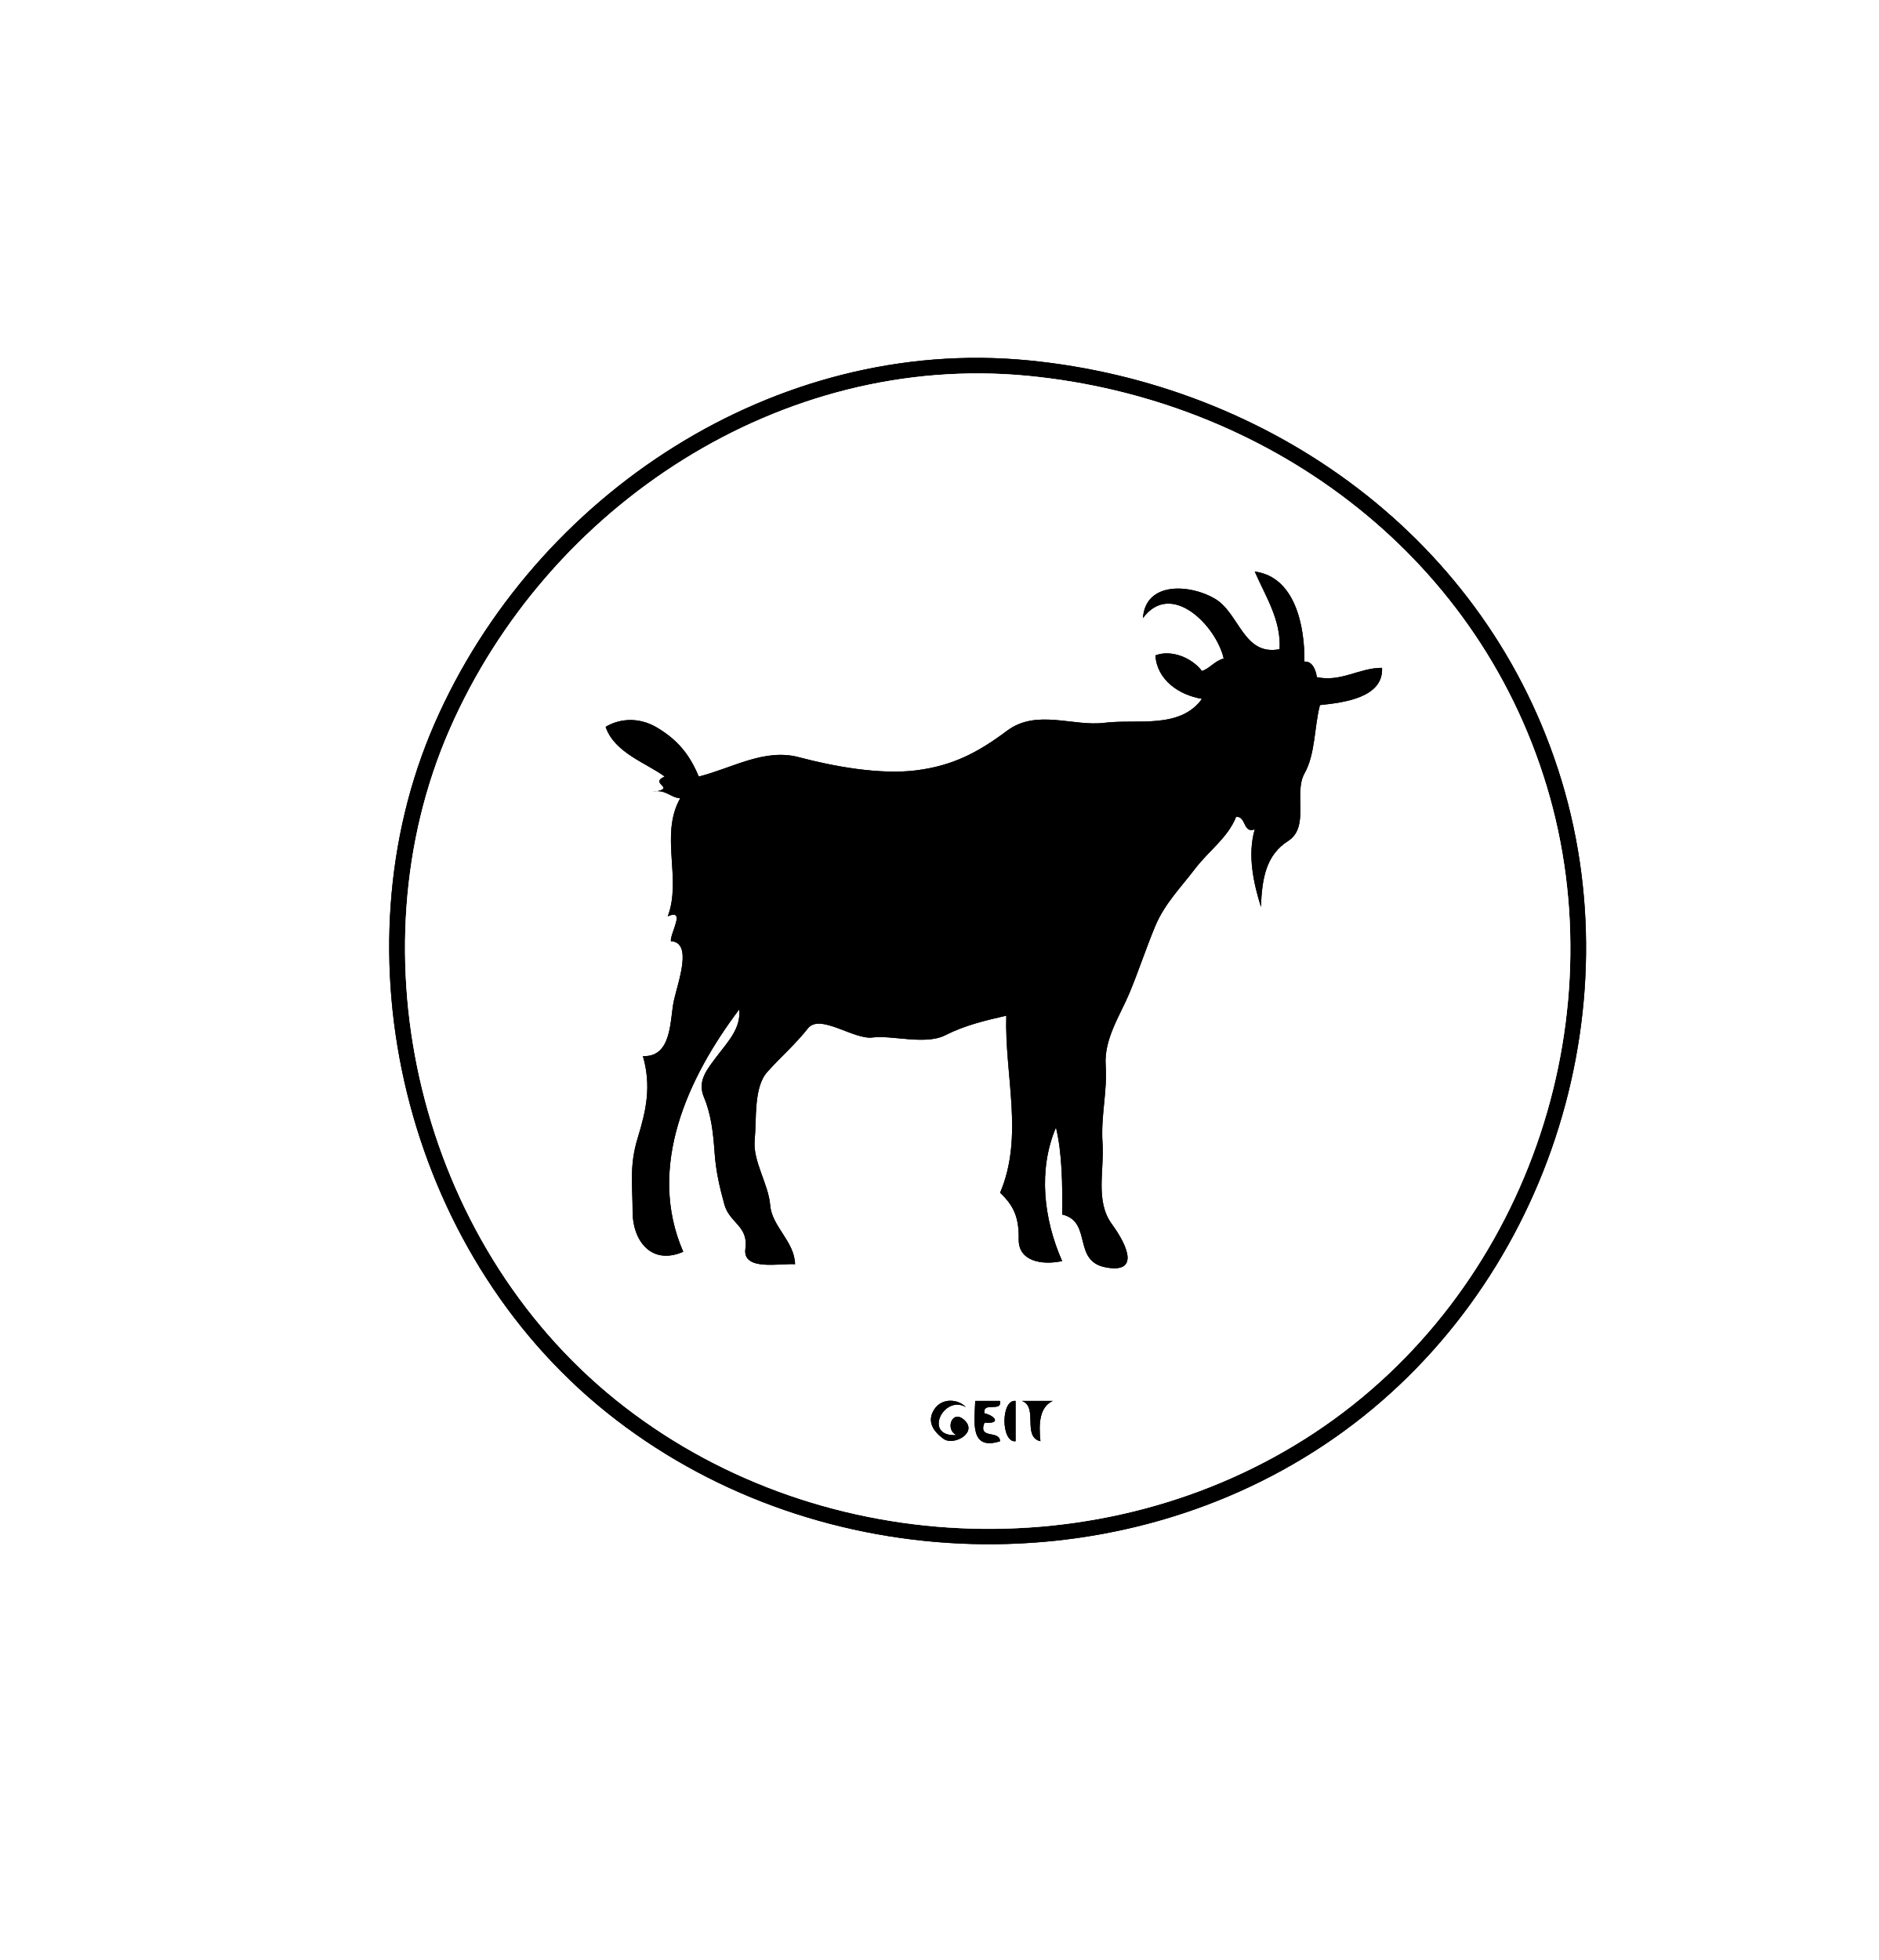
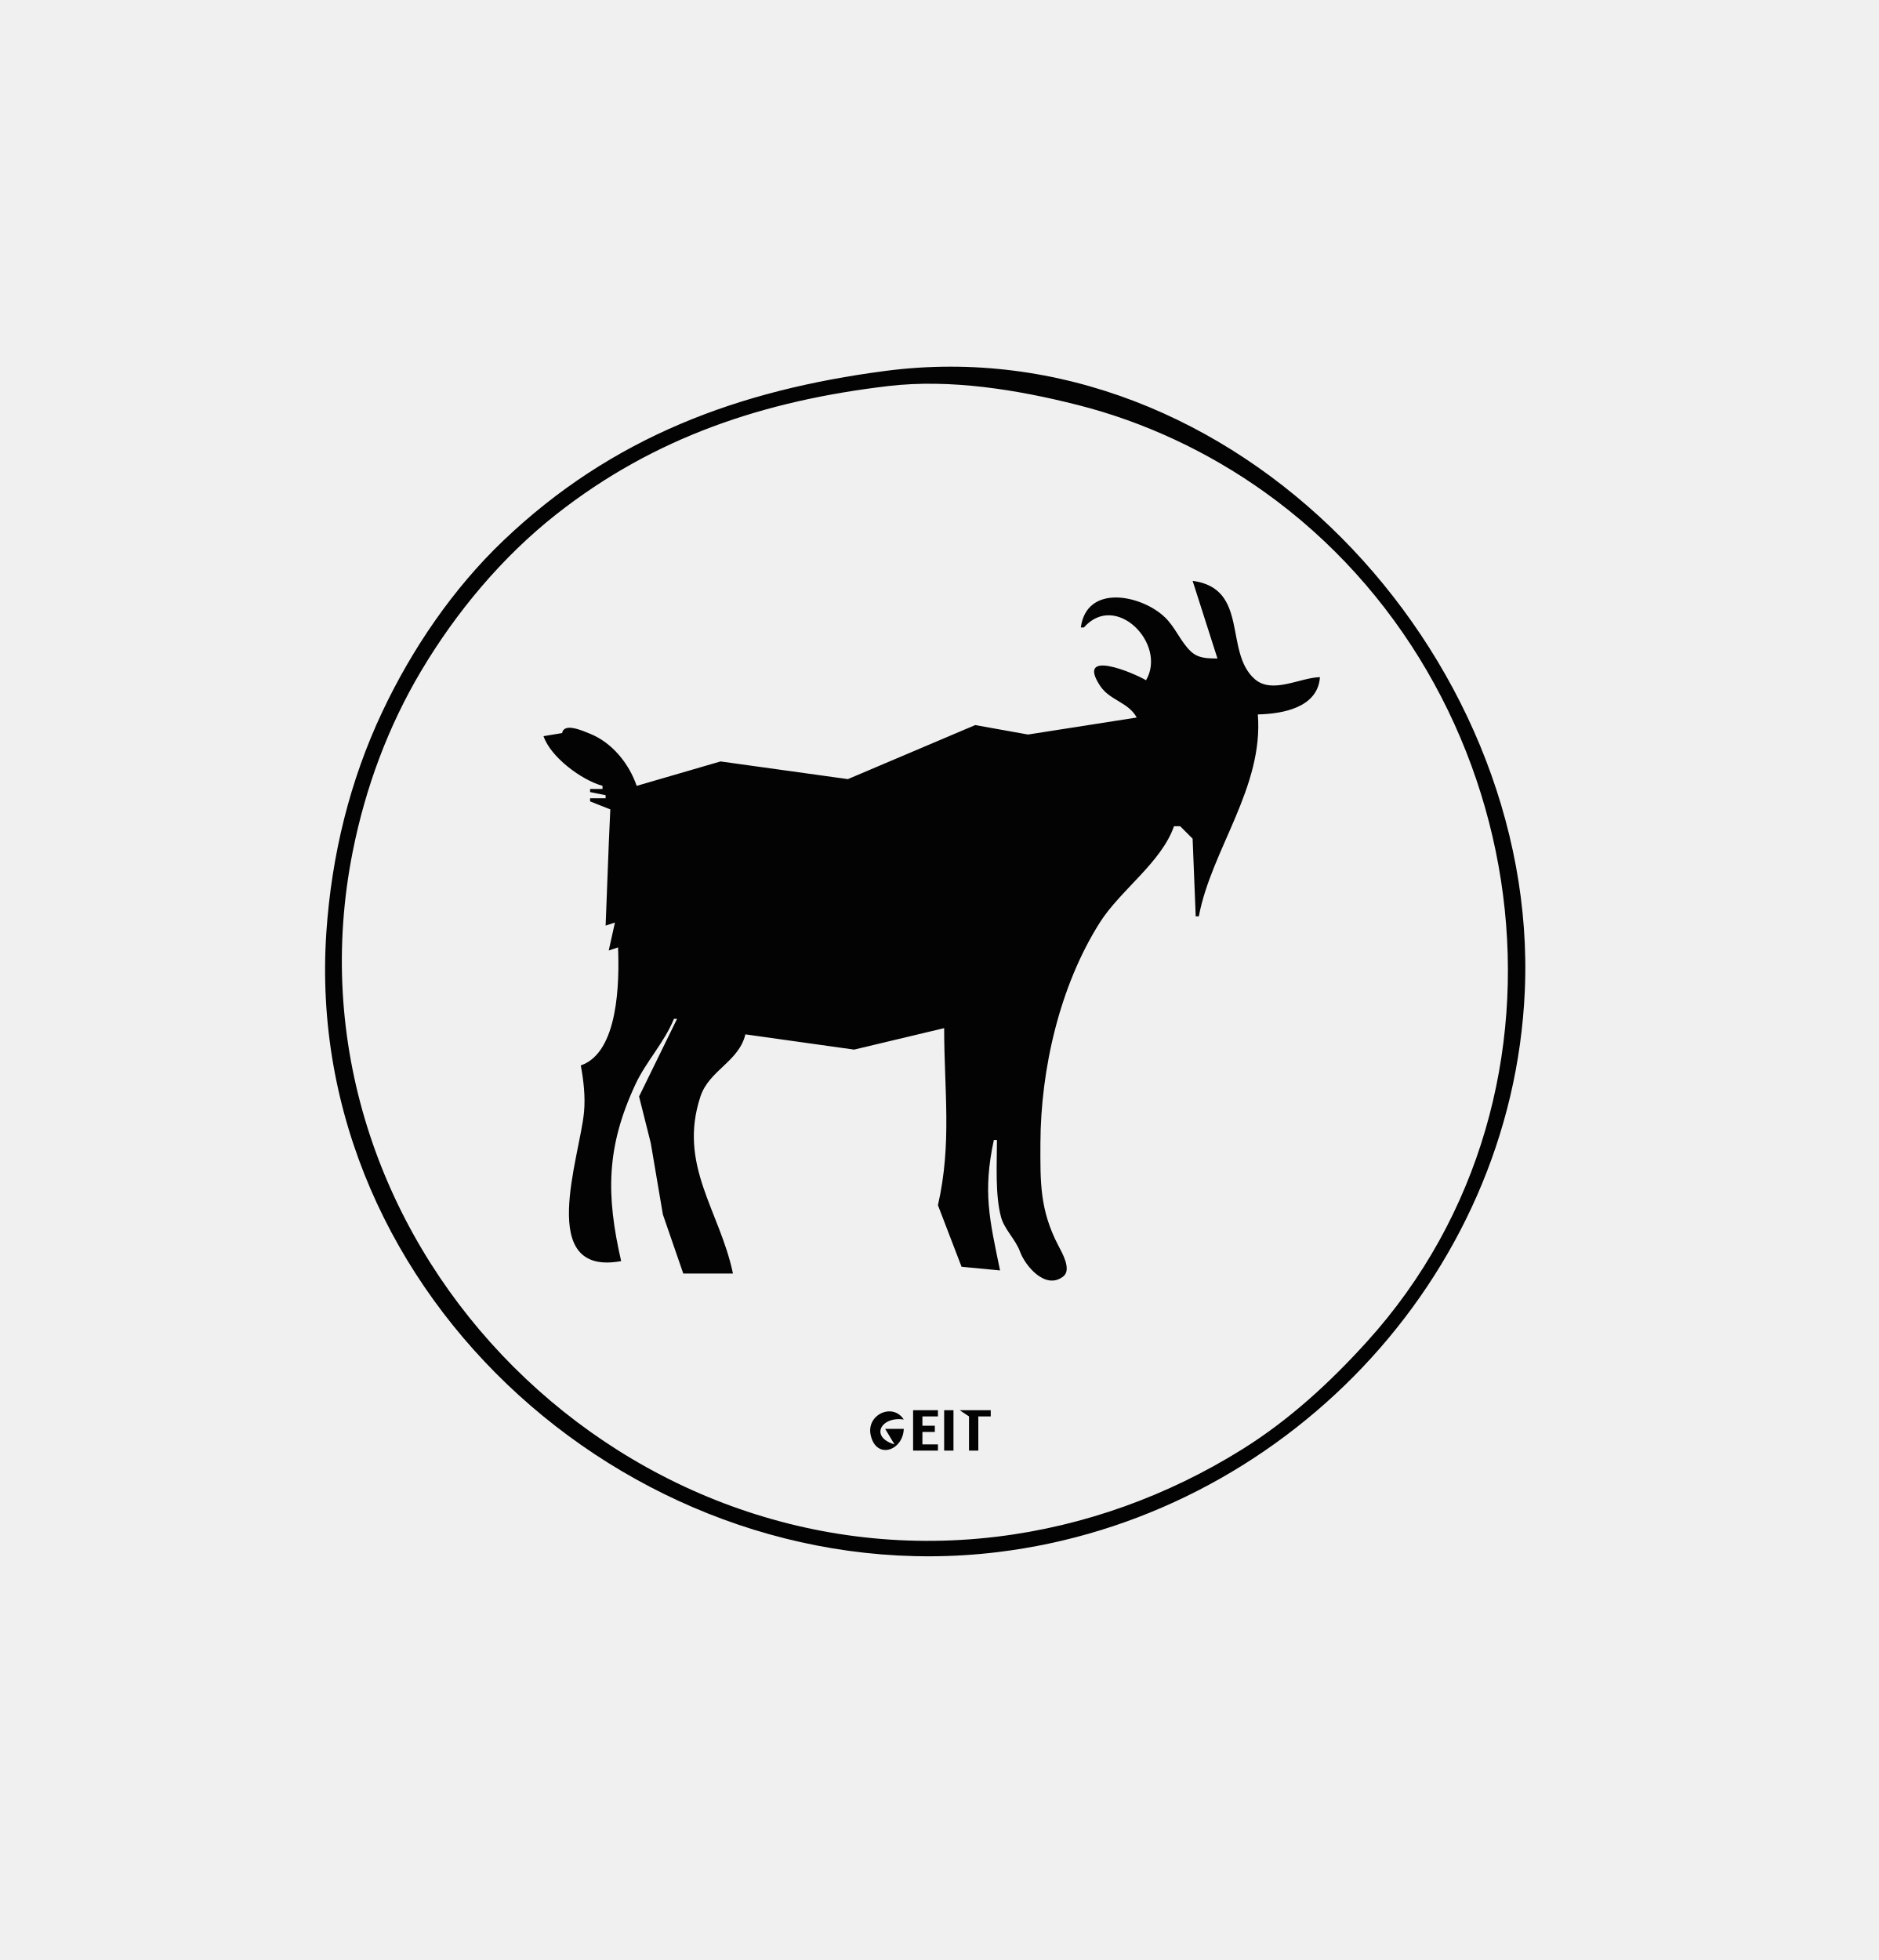
- <svg xmlns="http://www.w3.org/2000/svg" viewBox="0 0 605 631" width="605" height="631">
-   <g fill="None" fill-opacity="0.0" stroke="#FFFFFF" stroke-opacity="1.00" stroke-width="0.3">
-     <path d=" M 0.00 631.00  L 605.00 631.00 L 605.00 0.00 L 0.00 0.00 L 0.00 631.00 M 331.00 116.00  C 408.82 123.53 479.10 173.33 502.78 251.22 C 526.45 329.12 495.91 418.95 426.25 465.25 C 356.60 511.56 260.45 506.96 195.30 454.70 C 130.15 402.43 107.59 306.87 139.93 232.93 C 172.26 158.98 249.83 108.15 331.00 116.00 Z" />
-   </g>
-   <g fill="None" fill-opacity="0.0" stroke="#000000" stroke-opacity="1.00" stroke-width="0.3">
-     <path d=" M 331.00 116.00  C 249.83 108.15 172.26 158.98 139.93 232.93 C 107.59 306.87 130.15 402.43 195.30 454.70 C 260.45 506.96 356.60 511.56 426.25 465.25 C 495.91 418.95 526.45 329.12 502.78 251.22 C 479.10 173.33 408.82 123.53 331.00 116.00 M 331.00 121.00  C 406.95 128.35 475.02 177.18 497.98 253.02 C 520.93 328.87 491.22 416.32 423.25 461.25 C 355.29 506.19 261.75 501.79 198.30 450.70 C 134.86 399.60 113.18 306.91 144.78 234.78 C 176.37 162.64 251.70 113.33 331.00 121.00 Z" />
-   </g>
-   <g fill="None" fill-opacity="0.0" stroke="#FFFFFF" stroke-opacity="1.00" stroke-width="0.3">
-     <path d=" M 331.00 121.00  C 251.70 113.33 176.37 162.64 144.78 234.78 C 113.18 306.91 134.86 399.60 198.30 450.70 C 261.75 501.79 355.29 506.19 423.25 461.25 C 491.22 416.32 520.93 328.87 497.98 253.02 C 475.02 177.18 406.95 128.35 331.00 121.00 M 420.00 213.00  C 422.65 212.76 423.73 215.92 424.00 218.00 C 431.81 219.67 437.71 214.96 445.00 215.00 C 445.49 224.64 432.64 226.20 425.00 227.00 C 423.14 234.07 423.58 242.70 420.02 249.02 C 416.47 255.35 421.81 266.24 414.75 270.75 C 407.68 275.25 406.33 282.70 406.00 292.00 C 403.66 284.49 401.58 275.32 404.00 267.00 C 400.16 268.47 401.26 262.61 398.00 263.00 C 395.31 269.75 389.33 273.75 384.75 279.75 C 380.17 285.75 374.98 290.99 372.03 298.03 C 369.07 305.06 366.67 312.50 363.68 319.68 C 360.68 326.86 355.43 334.49 356.01 343.01 C 356.58 351.53 354.40 359.28 355.00 368.00 C 355.60 376.72 352.60 386.67 357.97 394.03 C 363.35 401.38 366.80 410.06 355.99 408.01 C 345.18 405.96 351.82 393.34 342.00 391.00 C 342.10 381.56 342.03 371.52 340.00 363.00 C 334.25 376.57 335.96 392.30 342.00 406.00 C 335.15 407.44 327.88 405.90 328.00 399.00 C 328.13 392.10 326.46 388.15 322.00 384.00 C 329.73 365.88 323.42 346.22 324.00 327.00 C 317.15 328.56 310.70 330.08 304.31 333.31 C 297.91 336.53 287.12 333.20 280.99 334.01 C 274.87 334.82 264.00 326.14 260.11 331.11 C 256.21 336.08 251.56 340.11 247.08 345.08 C 242.61 350.05 243.66 360.15 243.00 367.00 C 242.34 373.85 247.45 381.15 247.99 388.01 C 248.53 394.86 255.85 399.69 256.00 407.00 C 251.16 406.66 238.97 409.32 240.00 402.00 C 241.04 394.68 234.87 393.76 233.23 387.77 C 231.59 381.78 230.50 377.00 230.07 370.93 C 229.65 364.85 228.97 358.75 226.68 353.32 C 224.39 347.90 227.69 344.25 230.92 339.92 C 234.16 335.60 238.68 331.02 238.00 325.00 C 221.55 346.82 208.09 375.63 220.00 403.00 C 209.42 407.57 203.71 399.00 203.69 390.31 C 203.68 381.61 202.56 375.34 205.33 366.33 C 208.10 357.32 209.75 349.61 207.00 340.00 C 216.57 340.40 215.63 328.00 217.00 322.00 C 218.36 316.00 223.09 303.38 216.00 303.00 C 215.76 300.37 220.95 292.40 215.00 295.00 C 219.59 282.83 212.36 268.80 219.00 257.00 C 215.82 256.79 214.00 253.78 210.00 255.00 C 218.51 253.72 208.61 252.39 214.00 250.00 C 208.20 245.68 197.78 242.35 195.00 234.00 C 198.55 231.80 205.02 230.28 211.69 234.31 C 218.37 238.33 222.11 243.07 225.00 250.00 C 235.88 247.24 246.17 240.83 257.23 243.77 C 268.29 246.71 283.32 249.48 295.00 248.00 C 306.68 246.52 314.72 242.37 324.25 235.25 C 333.77 228.12 345.56 233.99 355.69 232.69 C 365.83 231.40 379.90 234.87 387.00 225.00 C 379.65 223.74 372.59 219.03 372.00 211.00 C 377.08 209.02 383.75 211.72 387.00 216.00 C 389.39 215.32 391.13 212.73 394.00 212.00 C 391.61 201.47 377.11 186.68 368.00 199.00 C 368.81 187.04 383.34 188.07 391.23 192.77 C 399.12 197.47 400.34 211.24 412.00 209.00 C 412.57 199.67 407.39 191.84 404.00 184.00 C 417.02 185.70 420.15 201.59 420.00 213.00 M 311.00 453.00  C 303.73 448.87 297.12 462.71 308.00 462.00 C 304.12 460.36 306.57 453.28 310.67 457.33 C 314.77 461.38 307.00 465.56 303.78 463.22 C 300.56 460.88 298.31 457.64 300.78 453.78 C 303.25 449.91 308.49 450.35 311.00 453.00 M 322.00 451.00  C 322.75 454.84 316.28 451.06 317.00 455.00 C 320.42 455.76 322.45 458.50 317.00 458.00 C 314.77 463.53 321.92 460.25 322.00 464.00 C 312.14 467.15 313.78 457.63 314.00 451.00 C 316.67 451.00 319.33 451.00 322.00 451.00 M 327.00 451.00  C 327.00 455.33 327.00 459.67 327.00 464.00 C 322.29 464.54 322.16 450.47 327.00 451.00 M 339.00 451.00  C 334.67 453.01 334.42 458.31 335.00 464.00 C 329.00 462.56 334.44 452.94 329.00 451.00 C 332.33 451.00 335.67 451.00 339.00 451.00 Z" />
-   </g>
-   <g fill="None" fill-opacity="0.0" stroke="#000000" stroke-opacity="1.00" stroke-width="0.3">
-     <path d=" M 420.00 213.00  C 420.15 201.59 417.02 185.70 404.00 184.00 C 407.39 191.84 412.57 199.67 412.00 209.00 C 400.34 211.24 399.12 197.47 391.23 192.77 C 383.34 188.07 368.81 187.04 368.00 199.00 C 377.11 186.68 391.61 201.47 394.00 212.00 C 391.13 212.73 389.39 215.32 387.00 216.00 C 383.75 211.72 377.08 209.02 372.00 211.00 C 372.59 219.03 379.65 223.74 387.00 225.00 C 379.90 234.87 365.83 231.40 355.69 232.69 C 345.56 233.99 333.77 228.12 324.25 235.25 C 314.72 242.37 306.68 246.52 295.00 248.00 C 283.32 249.48 268.29 246.71 257.23 243.77 C 246.17 240.83 235.88 247.24 225.00 250.00 C 222.11 243.07 218.37 238.33 211.69 234.31 C 205.02 230.28 198.55 231.80 195.00 234.00 C 197.78 242.35 208.20 245.68 214.00 250.00 C 208.61 252.39 218.51 253.72 210.00 255.00 C 214.00 253.78 215.82 256.79 219.00 257.00 C 212.36 268.80 219.59 282.83 215.00 295.00 C 220.95 292.40 215.76 300.37 216.00 303.00 C 223.09 303.38 218.36 316.00 217.00 322.00 C 215.63 328.00 216.57 340.40 207.00 340.00 C 209.75 349.61 208.10 357.32 205.33 366.33 C 202.56 375.34 203.68 381.61 203.69 390.31 C 203.71 399.00 209.42 407.57 220.00 403.00 C 208.09 375.63 221.55 346.82 238.00 325.00 C 238.68 331.02 234.16 335.60 230.92 339.92 C 227.69 344.25 224.39 347.90 226.68 353.32 C 228.97 358.75 229.65 364.85 230.07 370.93 C 230.50 377.00 231.59 381.78 233.23 387.77 C 234.87 393.76 241.04 394.68 240.00 402.00 C 238.97 409.32 251.16 406.66 256.00 407.00 C 255.85 399.69 248.53 394.86 247.99 388.01 C 247.45 381.15 242.34 373.85 243.00 367.00 C 243.66 360.15 242.61 350.05 247.08 345.08 C 251.56 340.11 256.21 336.08 260.11 331.11 C 264.00 326.14 274.87 334.82 280.99 334.01 C 287.12 333.20 297.91 336.53 304.31 333.31 C 310.70 330.08 317.15 328.56 324.00 327.00 C 323.42 346.22 329.73 365.88 322.00 384.00 C 326.46 388.15 328.13 392.10 328.00 399.00 C 327.88 405.90 335.15 407.44 342.00 406.00 C 335.96 392.30 334.25 376.57 340.00 363.00 C 342.03 371.52 342.10 381.56 342.00 391.00 C 351.82 393.34 345.18 405.96 355.99 408.01 C 366.80 410.06 363.35 401.38 357.97 394.03 C 352.60 386.67 355.60 376.72 355.00 368.00 C 354.40 359.28 356.58 351.53 356.01 343.01 C 355.43 334.49 360.68 326.86 363.68 319.68 C 366.67 312.50 369.07 305.06 372.03 298.03 C 374.98 290.99 380.17 285.75 384.75 279.75 C 389.33 273.75 395.31 269.75 398.00 263.00 C 401.26 262.61 400.16 268.47 404.00 267.00 C 401.58 275.32 403.66 284.49 406.00 292.00 C 406.33 282.70 407.68 275.25 414.75 270.75 C 421.81 266.24 416.47 255.35 420.02 249.02 C 423.58 242.70 423.14 234.07 425.00 227.00 C 432.64 226.20 445.49 224.64 445.00 215.00 C 437.71 214.96 431.81 219.67 424.00 218.00 C 423.73 215.92 422.65 212.76 420.00 213.00 Z" />
-   </g>
-   <g fill="None" fill-opacity="0.0" stroke="#000000" stroke-opacity="1.00" stroke-width="0.3">
-     <path d=" M 311.00 453.00  C 308.49 450.35 303.25 449.91 300.78 453.78 C 298.31 457.64 300.56 460.88 303.78 463.22 C 307.00 465.56 314.77 461.38 310.67 457.33 C 306.57 453.28 304.12 460.36 308.00 462.00 C 297.12 462.71 303.73 448.87 311.00 453.00 Z" />
-   </g>
-   <g fill="None" fill-opacity="0.0" stroke="#000000" stroke-opacity="1.00" stroke-width="0.3">
-     <path d=" M 322.00 451.00  C 319.33 451.00 316.67 451.00 314.00 451.00 C 313.78 457.63 312.14 467.15 322.00 464.00 C 321.92 460.25 314.77 463.53 317.00 458.00 C 322.45 458.50 320.42 455.76 317.00 455.00 C 316.28 451.06 322.75 454.84 322.00 451.00 Z" />
-   </g>
-   <g fill="None" fill-opacity="0.0" stroke="#000000" stroke-opacity="1.00" stroke-width="0.3">
-     <path d=" M 327.00 451.00  C 322.16 450.47 322.29 464.54 327.00 464.00 C 327.00 459.67 327.00 455.33 327.00 451.00 Z" />
-   </g>
-   <g fill="None" fill-opacity="0.0" stroke="#000000" stroke-opacity="1.00" stroke-width="0.3">
-     <path d=" M 339.00 451.00  C 335.67 451.00 332.33 451.00 329.00 451.00 C 334.44 452.94 329.00 462.56 335.00 464.00 C 334.42 458.31 334.67 453.01 339.00 451.00 Z" />
-   </g>
-   <g fill="#FFFFFF" fill-opacity="1.00" stroke="None">
-     <path d=" M 0.00 631.00  L 605.00 631.00 L 605.00 0.00 L 0.00 0.00 L 0.00 631.00 M 331.00 116.00  C 408.82 123.53 479.10 173.33 502.78 251.22 C 526.45 329.12 495.91 418.95 426.25 465.25 C 356.60 511.56 260.45 506.96 195.30 454.70 C 130.15 402.43 107.59 306.87 139.93 232.93 C 172.26 158.98 249.83 108.15 331.00 116.00 Z" />
-   </g>
-   <g fill="#000000" fill-opacity="1.00" stroke="None">
-     <path d=" M 331.00 116.00  C 249.83 108.15 172.26 158.98 139.93 232.93 C 107.59 306.87 130.15 402.43 195.30 454.70 C 260.45 506.96 356.60 511.56 426.25 465.25 C 495.91 418.95 526.45 329.12 502.78 251.22 C 479.10 173.33 408.82 123.53 331.00 116.00 M 331.00 121.00  C 406.95 128.35 475.02 177.18 497.98 253.02 C 520.93 328.87 491.22 416.32 423.25 461.25 C 355.29 506.19 261.75 501.79 198.30 450.70 C 134.86 399.60 113.18 306.91 144.78 234.78 C 176.37 162.64 251.70 113.33 331.00 121.00 Z" />
-   </g>
-   <g fill="#FFFFFF" fill-opacity="1.00" stroke="None">
-     <path d=" M 331.00 121.00  C 251.70 113.33 176.37 162.64 144.78 234.78 C 113.18 306.91 134.86 399.60 198.30 450.70 C 261.75 501.79 355.29 506.19 423.25 461.25 C 491.22 416.32 520.93 328.87 497.98 253.02 C 475.02 177.18 406.95 128.35 331.00 121.00 M 420.00 213.00  C 422.65 212.76 423.73 215.92 424.00 218.00 C 431.81 219.67 437.71 214.96 445.00 215.00 C 445.49 224.64 432.64 226.20 425.00 227.00 C 423.14 234.07 423.58 242.70 420.02 249.02 C 416.47 255.35 421.81 266.24 414.75 270.75 C 407.68 275.25 406.33 282.70 406.00 292.00 C 403.66 284.49 401.58 275.32 404.00 267.00 C 400.16 268.47 401.26 262.61 398.00 263.00 C 395.31 269.75 389.33 273.75 384.75 279.75 C 380.17 285.75 374.98 290.99 372.03 298.03 C 369.07 305.06 366.67 312.50 363.68 319.68 C 360.68 326.86 355.43 334.49 356.01 343.01 C 356.58 351.53 354.40 359.28 355.00 368.00 C 355.60 376.72 352.60 386.67 357.97 394.03 C 363.35 401.38 366.80 410.06 355.99 408.01 C 345.18 405.96 351.82 393.34 342.00 391.00 C 342.10 381.56 342.03 371.52 340.00 363.00 C 334.25 376.57 335.96 392.30 342.00 406.00 C 335.15 407.44 327.88 405.90 328.00 399.00 C 328.13 392.10 326.46 388.15 322.00 384.00 C 329.73 365.88 323.42 346.22 324.00 327.00 C 317.15 328.56 310.70 330.08 304.31 333.31 C 297.91 336.53 287.12 333.20 280.99 334.01 C 274.87 334.82 264.00 326.14 260.11 331.11 C 256.21 336.08 251.56 340.11 247.08 345.08 C 242.61 350.05 243.66 360.15 243.00 367.00 C 242.34 373.85 247.45 381.15 247.99 388.01 C 248.53 394.86 255.85 399.69 256.00 407.00 C 251.16 406.66 238.97 409.32 240.00 402.00 C 241.04 394.68 234.87 393.76 233.23 387.77 C 231.59 381.78 230.50 377.00 230.07 370.93 C 229.65 364.85 228.97 358.75 226.68 353.32 C 224.39 347.90 227.69 344.25 230.92 339.92 C 234.16 335.60 238.68 331.02 238.00 325.00 C 221.55 346.82 208.09 375.63 220.00 403.00 C 209.42 407.57 203.71 399.00 203.69 390.31 C 203.68 381.61 202.56 375.34 205.33 366.33 C 208.10 357.32 209.75 349.61 207.00 340.00 C 216.57 340.40 215.63 328.00 217.00 322.00 C 218.36 316.00 223.09 303.38 216.00 303.00 C 215.76 300.37 220.95 292.40 215.00 295.00 C 219.59 282.83 212.36 268.80 219.00 257.00 C 215.82 256.79 214.00 253.78 210.00 255.00 C 218.51 253.72 208.61 252.39 214.00 250.00 C 208.20 245.68 197.78 242.35 195.00 234.00 C 198.55 231.80 205.02 230.28 211.69 234.31 C 218.37 238.33 222.11 243.07 225.00 250.00 C 235.88 247.24 246.17 240.83 257.23 243.77 C 268.29 246.71 283.32 249.48 295.00 248.00 C 306.68 246.52 314.72 242.37 324.25 235.25 C 333.77 228.12 345.56 233.99 355.69 232.69 C 365.83 231.40 379.90 234.87 387.00 225.00 C 379.65 223.74 372.59 219.03 372.00 211.00 C 377.08 209.02 383.75 211.72 387.00 216.00 C 389.39 215.32 391.13 212.73 394.00 212.00 C 391.61 201.47 377.11 186.68 368.00 199.00 C 368.81 187.04 383.34 188.07 391.23 192.77 C 399.12 197.47 400.34 211.24 412.00 209.00 C 412.57 199.67 407.39 191.84 404.00 184.00 C 417.02 185.70 420.15 201.59 420.00 213.00 M 311.00 453.00  C 303.73 448.87 297.12 462.71 308.00 462.00 C 304.12 460.36 306.57 453.28 310.67 457.33 C 314.77 461.38 307.00 465.56 303.78 463.22 C 300.56 460.88 298.31 457.64 300.78 453.78 C 303.25 449.91 308.49 450.35 311.00 453.00 M 322.00 451.00  C 322.75 454.84 316.28 451.06 317.00 455.00 C 320.42 455.76 322.45 458.50 317.00 458.00 C 314.77 463.53 321.92 460.25 322.00 464.00 C 312.14 467.15 313.78 457.63 314.00 451.00 C 316.67 451.00 319.33 451.00 322.00 451.00 M 327.00 451.00  C 327.00 455.33 327.00 459.67 327.00 464.00 C 322.29 464.54 322.16 450.47 327.00 451.00 M 339.00 451.00  C 334.67 453.01 334.42 458.31 335.00 464.00 C 329.00 462.56 334.44 452.94 329.00 451.00 C 332.33 451.00 335.67 451.00 339.00 451.00 Z" />
-   </g>
-   <g fill="#000000" fill-opacity="1.00" stroke="None">
-     <path d=" M 420.00 213.00  C 420.15 201.59 417.02 185.70 404.00 184.00 C 407.39 191.84 412.57 199.67 412.00 209.00 C 400.34 211.24 399.12 197.47 391.23 192.77 C 383.34 188.07 368.81 187.04 368.00 199.00 C 377.11 186.68 391.61 201.47 394.00 212.00 C 391.13 212.73 389.39 215.32 387.00 216.00 C 383.75 211.72 377.08 209.02 372.00 211.00 C 372.59 219.03 379.65 223.74 387.00 225.00 C 379.90 234.87 365.83 231.40 355.69 232.69 C 345.56 233.99 333.77 228.12 324.25 235.25 C 314.72 242.37 306.68 246.52 295.00 248.00 C 283.32 249.48 268.29 246.71 257.23 243.77 C 246.17 240.83 235.88 247.24 225.00 250.00 C 222.11 243.07 218.37 238.33 211.69 234.31 C 205.02 230.28 198.55 231.80 195.00 234.00 C 197.78 242.35 208.20 245.68 214.00 250.00 C 208.61 252.39 218.51 253.72 210.00 255.00 C 214.00 253.78 215.82 256.79 219.00 257.00 C 212.36 268.80 219.59 282.83 215.00 295.00 C 220.95 292.40 215.76 300.37 216.00 303.00 C 223.09 303.38 218.36 316.00 217.00 322.00 C 215.63 328.00 216.57 340.40 207.00 340.00 C 209.75 349.61 208.10 357.32 205.33 366.33 C 202.56 375.34 203.68 381.61 203.69 390.31 C 203.71 399.00 209.42 407.57 220.00 403.00 C 208.09 375.63 221.55 346.82 238.00 325.00 C 238.68 331.02 234.16 335.60 230.92 339.92 C 227.69 344.25 224.39 347.90 226.68 353.32 C 228.97 358.75 229.65 364.85 230.07 370.93 C 230.50 377.00 231.59 381.78 233.23 387.77 C 234.87 393.76 241.04 394.68 240.00 402.00 C 238.97 409.32 251.16 406.66 256.00 407.00 C 255.85 399.69 248.53 394.86 247.99 388.01 C 247.45 381.15 242.34 373.85 243.00 367.00 C 243.66 360.15 242.61 350.05 247.08 345.08 C 251.56 340.11 256.21 336.08 260.11 331.11 C 264.00 326.14 274.87 334.82 280.99 334.01 C 287.12 333.20 297.91 336.53 304.31 333.31 C 310.70 330.08 317.15 328.56 324.00 327.00 C 323.42 346.22 329.73 365.88 322.00 384.00 C 326.46 388.15 328.13 392.10 328.00 399.00 C 327.88 405.90 335.15 407.44 342.00 406.00 C 335.96 392.30 334.25 376.57 340.00 363.00 C 342.03 371.52 342.10 381.56 342.00 391.00 C 351.82 393.34 345.18 405.96 355.99 408.01 C 366.80 410.06 363.35 401.38 357.97 394.03 C 352.60 386.67 355.60 376.72 355.00 368.00 C 354.40 359.28 356.58 351.53 356.01 343.01 C 355.43 334.49 360.68 326.86 363.68 319.68 C 366.67 312.50 369.07 305.06 372.03 298.03 C 374.98 290.99 380.17 285.75 384.75 279.75 C 389.33 273.75 395.31 269.75 398.00 263.00 C 401.26 262.61 400.16 268.47 404.00 267.00 C 401.58 275.32 403.66 284.49 406.00 292.00 C 406.33 282.70 407.68 275.25 414.75 270.75 C 421.81 266.24 416.47 255.35 420.02 249.02 C 423.58 242.70 423.14 234.07 425.00 227.00 C 432.64 226.20 445.49 224.64 445.00 215.00 C 437.71 214.96 431.81 219.67 424.00 218.00 C 423.73 215.92 422.65 212.76 420.00 213.00 Z" />
-   </g>
-   <g fill="#000000" fill-opacity="1.00" stroke="None">
-     <path d=" M 311.00 453.00  C 308.49 450.35 303.25 449.91 300.78 453.78 C 298.31 457.64 300.56 460.88 303.78 463.22 C 307.00 465.56 314.77 461.38 310.67 457.33 C 306.57 453.28 304.12 460.36 308.00 462.00 C 297.12 462.71 303.73 448.87 311.00 453.00 Z" />
-   </g>
-   <g fill="#000000" fill-opacity="1.00" stroke="None">
-     <path d=" M 322.00 451.00  C 319.33 451.00 316.67 451.00 314.00 451.00 C 313.78 457.63 312.14 467.15 322.00 464.00 C 321.92 460.25 314.77 463.53 317.00 458.00 C 322.45 458.50 320.42 455.76 317.00 455.00 C 316.28 451.06 322.75 454.84 322.00 451.00 Z" />
-   </g>
-   <g fill="#000000" fill-opacity="1.00" stroke="None">
-     <path d=" M 327.00 451.00  C 322.16 450.47 322.29 464.54 327.00 464.00 C 327.00 459.67 327.00 455.33 327.00 451.00 Z" />
-   </g>
-   <g fill="#000000" fill-opacity="1.00" stroke="None">
-     <path d=" M 339.00 451.00  C 335.67 451.00 332.33 451.00 329.00 451.00 C 334.44 452.94 329.00 462.56 335.00 464.00 C 334.42 458.31 334.67 453.01 339.00 451.00 Z" />
+ <svg xmlns="http://www.w3.org/2000/svg" version="1.1" id="svg1" width="605" height="631" viewBox="0 0 605 631">
+   <defs id="defs1" />
+   <g id="g1">
+     <path style="fill:#030303;stroke:none;fill-opacity:1" d="m 285,119.424 c -47.099,6.184 -87.919,21.18 -122.985,54.665 C 145.864,189.512 132.689,208.868 123.167,229 112.601,251.337 106.777,275.364 105.09,300 97.031,417.68 206.326,513.474 321,499.715 412.613,488.722 486.89,411.947 490.961,319 495.696,210.878 397.475,104.656 285,119.424 m 1,4.861 c 20.003,-2.36 41.647,1.187 61,6.089 21.483,5.441 41.975,15.073 60,27.917 C 494.524,220.658 513.65,350.848 440.075,432 428.154,445.148 415.133,457.13 400,466.575 376.027,481.537 349.102,491.308 321,494.715 197.252,509.713 88.935,397.343 113.6,274 c 4.084,-20.422 11.336,-40.068 22.004,-58 11.26,-18.928 26.072,-36.676 43.396,-50.331 31.84,-25.096 67.269,-36.696 107,-41.383 M 384,187 l 8,25 c -3.162,-0.037 -6.162,0.009 -8.61,-2.318 -3.295,-3.133 -4.934,-7.705 -8.278,-10.921 C 367.55,191.488 349.904,187.875 348,202 h 1 c 10.279,-11.679 26.852,5.366 20,17 -3.913,-2.354 -22.761,-10.318 -14.771,1.815 3.08,4.676 9.118,5.241 11.771,10.185 l -35,5.475 -17,-3.046 -41,17.4 -41,-5.693 L 205,253 c -2.448,-7.145 -7.882,-13.895 -15,-16.773 -2.457,-0.994 -8.413,-3.674 -9,-0.227 l -6,1 c 2.325,6.783 12.168,14.072 19,16 v 1 h -4 v 1 l 5,1 v 1 h -5 v 1 l 6.508,2.573 L 196.039,271 195,298 l 3,-1 -2,9 3,-1 c 0.439,10.934 0.212,33.834 -12,38 0.902,4.859 1.508,10.049 1.047,15 -1.364,14.661 -15.542,53.029 11.953,48 -4.877,-21.275 -4.833,-36.69 4.598,-56.91 C 208.053,341.681 213.803,335.781 217,328 h 1 L 205.766,353.001 209.535,368 213.437,391 220,410 h 16 C 231.775,389.798 218.216,375.117 225.532,353 228.332,344.534 237.909,341.794 240,333 l 35,4.91 L 304,331 c 0,19.977 2.536,37.167 -2,57 l 7.603,19.821 L 322,409 c -3.404,-16.448 -5.591,-25.262 -2,-42 h 1 c 8e-4,7.487 -0.632,17.643 1.317,24.83 1.078,3.975 4.665,7.153 6.128,11.169 1.615,4.434 8.145,12.448 13.911,7.934 2.792,-2.186 -0.42,-7.683 -1.593,-9.933 -6.005,-11.517 -5.81,-20.385 -5.765,-33 0.085,-23.712 6.167,-50.538 19.127,-71 6.607,-10.431 19.838,-19.358 23.874,-31 h 2 l 4,4 1,25 h 1 c 4.042,-21.454 20.887,-41.48 19,-65 8.203,-0.175 19.318,-2.276 20,-12 -6.468,0.151 -15.359,5.548 -20.981,0.641 C 394.012,209.907 402.341,189.451 384,187 m -93,273 h -6 l 3,5 c -8.081,-2.407 -4.262,-9.116 3,-8 -3.588,-5.53 -12.092,-1.575 -10.663,4.981 1.756,8.055 10.431,5.078 10.663,-1.981 m 3,-6 v 13 h 8 v -2 h -5 v -4 h 4 v -2 h -4 v -3 h 5 v -2 h -8 m 10,0 v 13 h 3 v -13 h -3 m 5,0 3,2 v 11 h 3 v -11 h 4 v -2 z" id="path1" />
  </g>
</svg>
